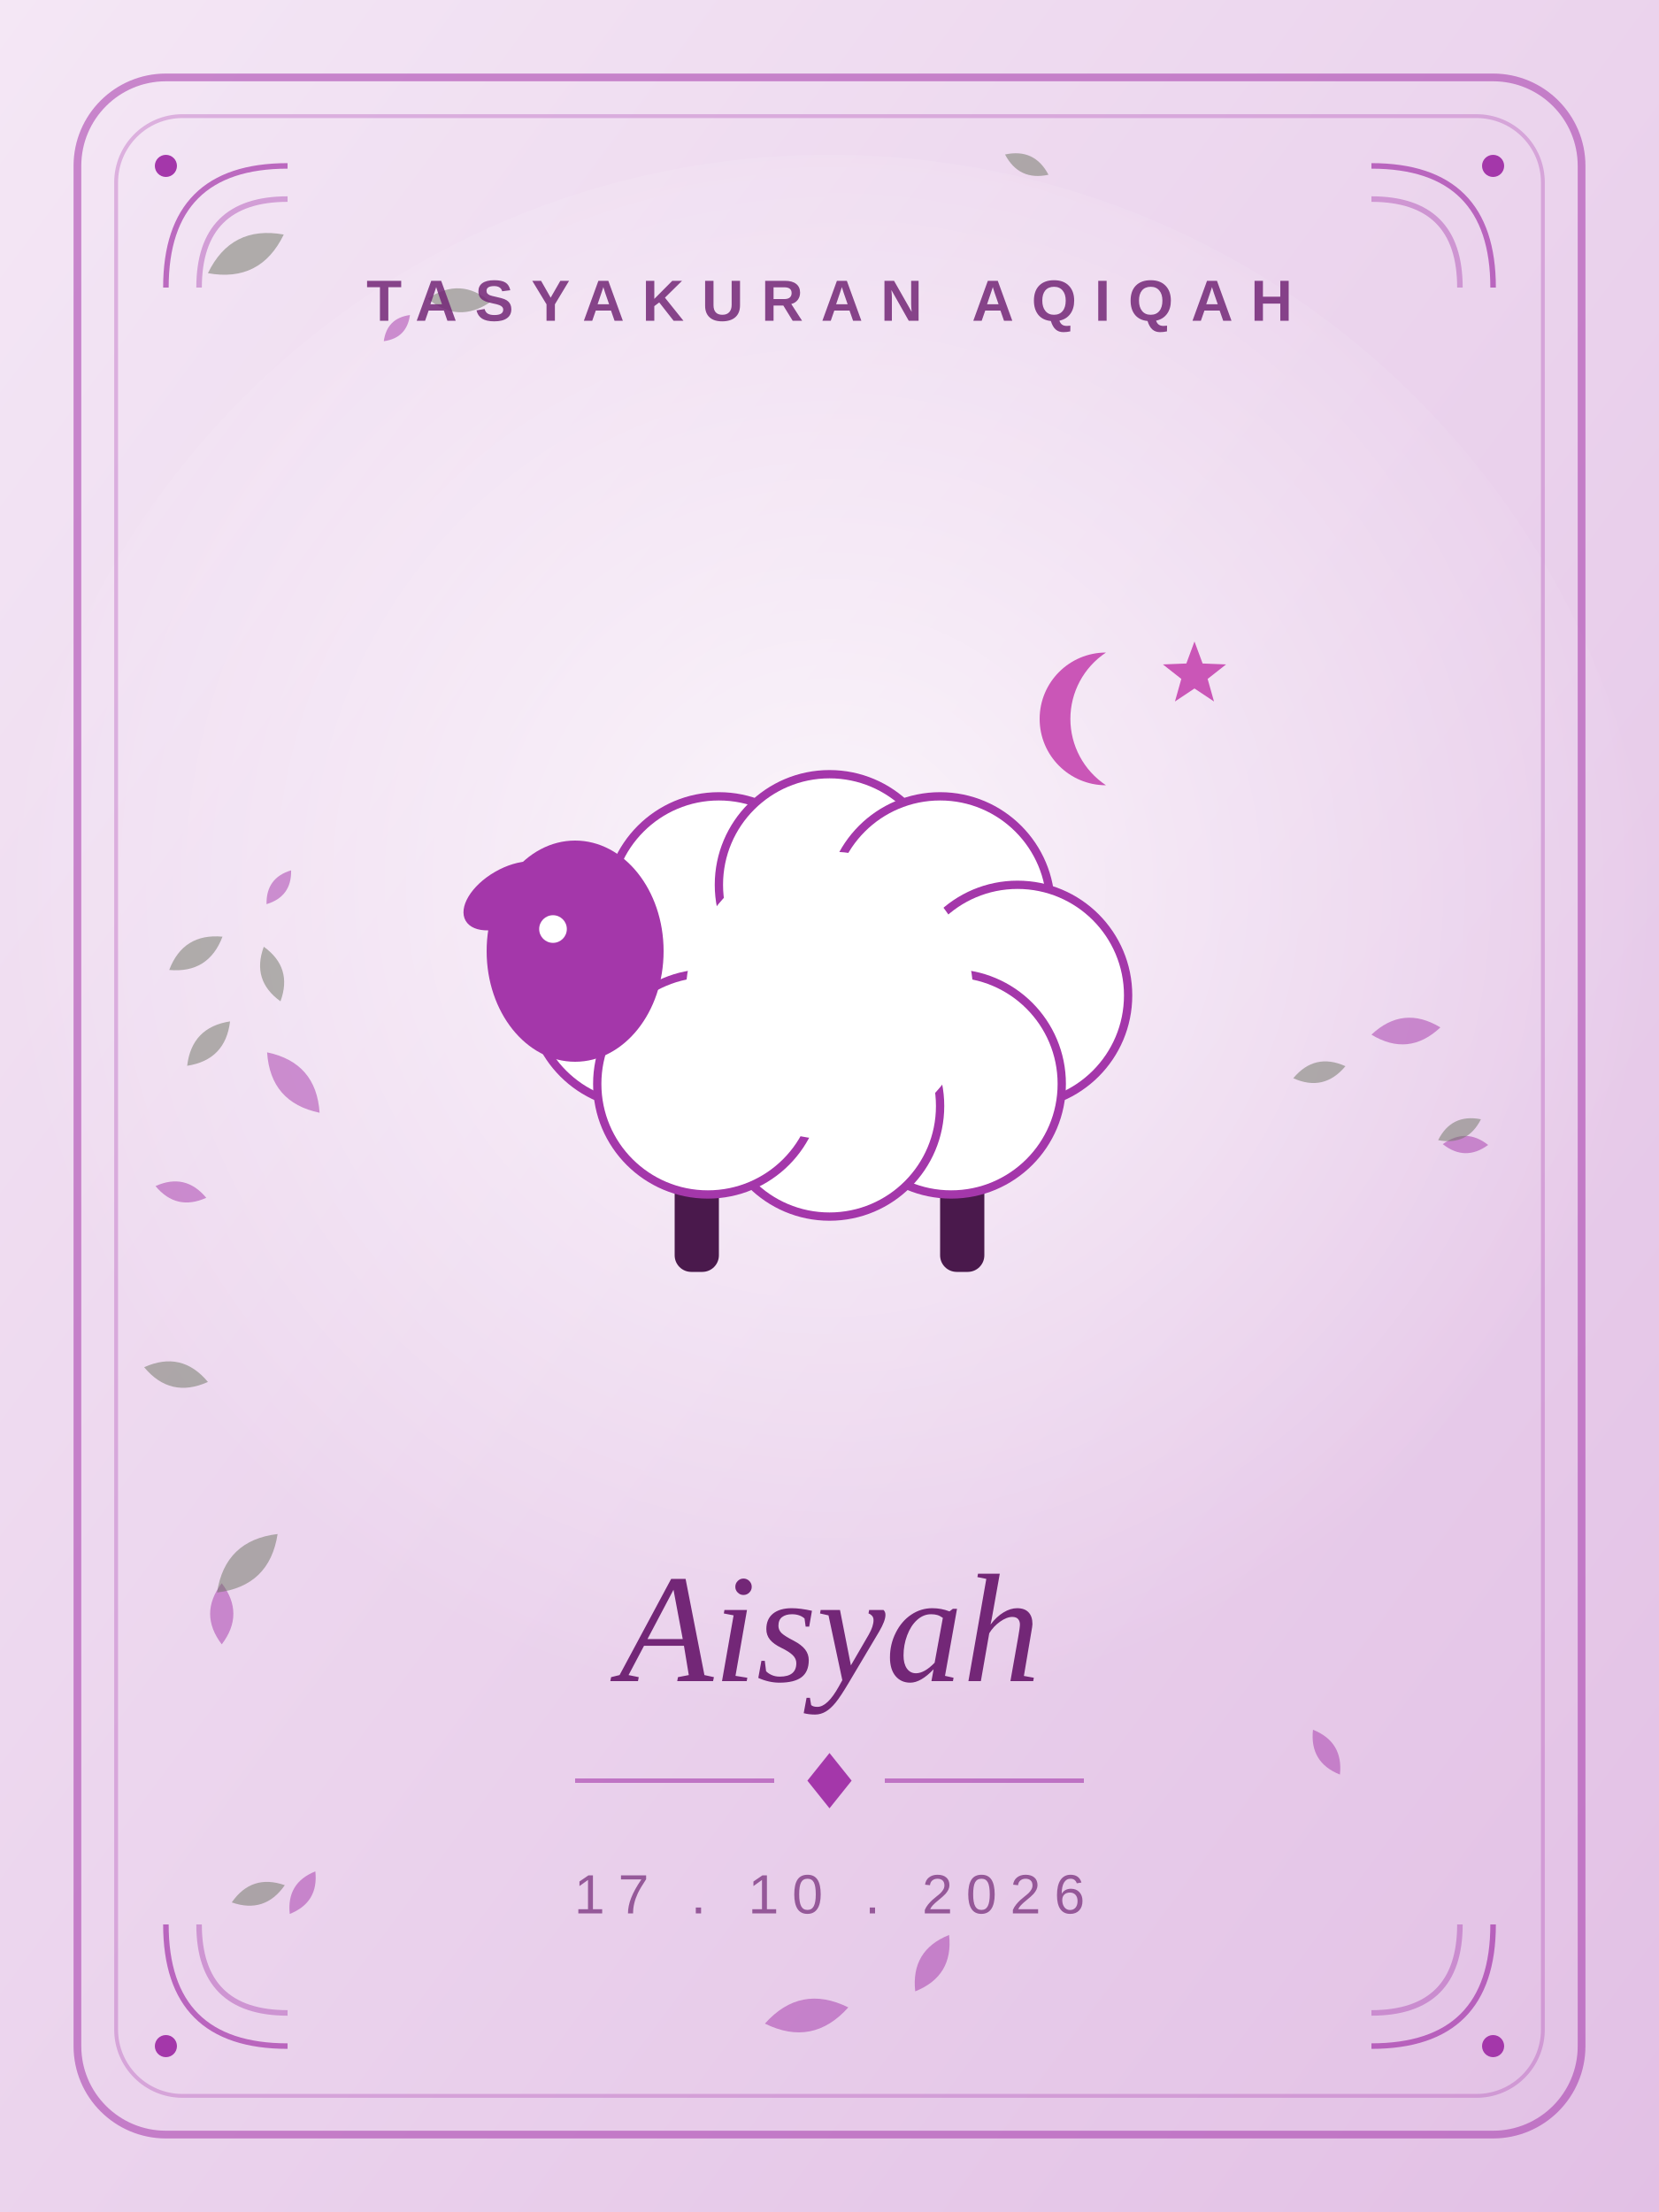
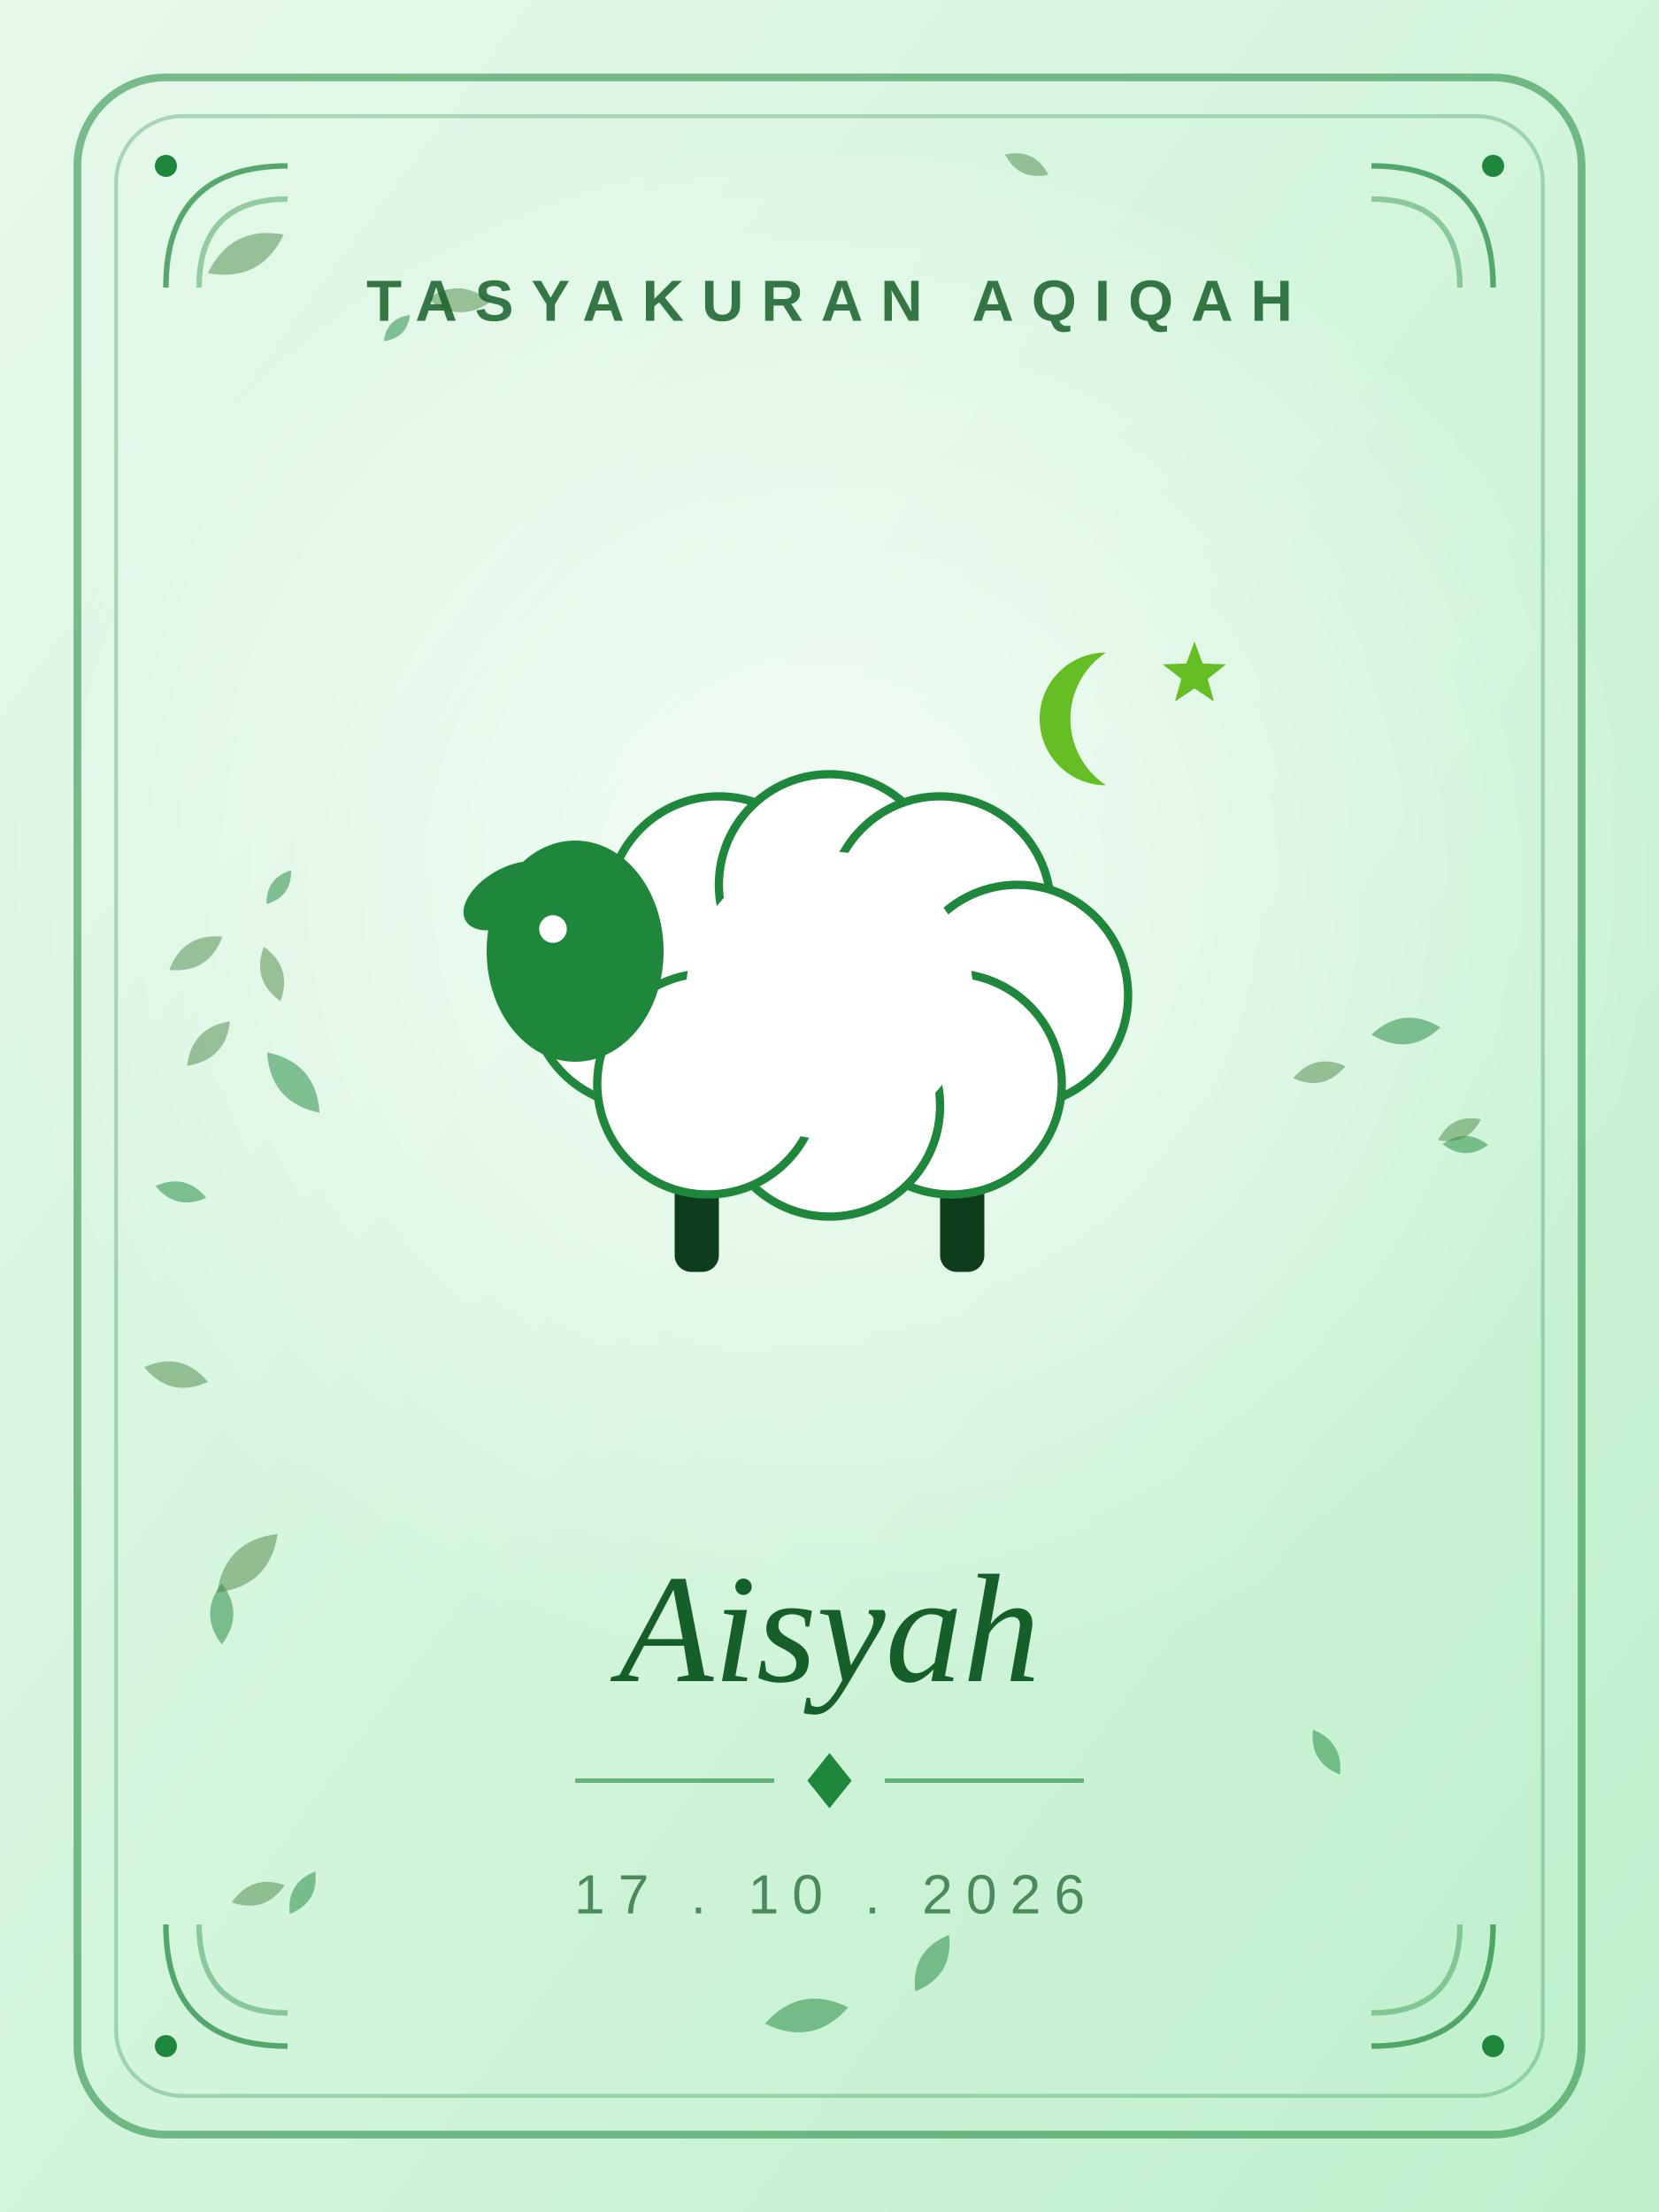
<svg xmlns="http://www.w3.org/2000/svg" viewBox="0 0 300 400" width="600" height="800">
  <defs>
    <linearGradient id="bg" x1="0" y1="0" x2="1" y2="1">
-       <stop offset="0" stop-color="#f4e7f5" />
-       <stop offset="1" stop-color="#e2c0e5" />
+       <stop offset="0" stop-color="#e6f9eb" />
+       <stop offset="1" stop-color="#bef0cb" />
    </linearGradient>
    <radialGradient id="glow" cx="0.5" cy="0.44" r="0.5">
      <stop offset="0" stop-color="#ffffff" stop-opacity="0.75" />
      <stop offset="1" stop-color="#ffffff" stop-opacity="0" />
    </radialGradient>
  </defs>
  <rect width="300" height="400" fill="url(#bg)" />
  <circle cx="150" cy="178" r="150" fill="url(#glow)" />
  <g>
-     <path d="M0 0 Q3.58 -4.711 0 -9.421 Q-3.58 -4.711 0 0 Z" fill="#a437aa" fill-opacity="0.5" transform="translate(37.3 216.6) rotate(283)" />
-     <path d="M0 0 Q3.922 -5.16 0 -10.321 Q-3.922 -5.16 0 0 Z" fill="#6d7562" fill-opacity="0.5" transform="translate(47.7 171.2) rotate(163)" />
-     <path d="M0 0 Q3.593 -4.728 0 -9.456 Q-3.593 -4.728 0 0 Z" fill="#a437aa" fill-opacity="0.5" transform="translate(242.3 320.9) rotate(329)" />
-     <path d="M0 0 Q4.241 -5.58 0 -11.16 Q-4.241 -5.58 0 0 Z" fill="#6d7562" fill-opacity="0.5" transform="translate(41.6 184.7) rotate(224)" />
-     <path d="M0 0 Q3.118 -4.102 0 -8.204 Q-3.118 -4.102 0 0 Z" fill="#a437aa" fill-opacity="0.5" transform="translate(260.9 206.9) rotate(91)" />
-     <path d="M0 0 Q5.848 -7.695 0 -15.39 Q-5.848 -7.695 0 0 Z" fill="#6d7562" fill-opacity="0.5" transform="translate(37.6 49.4) rotate(63)" />
-     <path d="M0 0 Q5.499 -7.235 0 -14.47 Q-5.499 -7.235 0 0 Z" fill="#a437aa" fill-opacity="0.5" transform="translate(48.3 190.3) rotate(139)" />
-     <path d="M0 0 Q3.679 -4.841 0 -9.682 Q-3.679 -4.841 0 0 Z" fill="#6d7562" fill-opacity="0.5" transform="translate(243.3 192.8) rotate(257)" />
-     <path d="M0 0 Q5.837 -7.68 0 -15.36 Q-5.837 -7.68 0 0 Z" fill="#a437aa" fill-opacity="0.5" transform="translate(153.4 363) rotate(259)" />
-     <path d="M0 0 Q4.317 -5.68 0 -11.36 Q-4.317 -5.68 0 0 Z" fill="#6d7562" fill-opacity="0.5" transform="translate(30.6 175.4) rotate(58)" />
-     <path d="M0 0 Q2.874 -3.781 0 -7.562 Q-2.874 -3.781 0 0 Z" fill="#a437aa" fill-opacity="0.5" transform="translate(48.2 163.5) rotate(36)" />
-     <path d="M0 0 Q3.294 -4.334 0 -8.667 Q-3.294 -4.334 0 0 Z" fill="#6d7562" fill-opacity="0.5" transform="translate(189.6 31.6) rotate(295)" />
-     <path d="M0 0 Q2.544 -3.347 0 -6.694 Q-2.544 -3.347 0 0 Z" fill="#a437aa" fill-opacity="0.5" transform="translate(69.4 61.7) rotate(45)" />
-     <path d="M0 0 Q3.831 -5.041 0 -10.083 Q-3.831 -5.041 0 0 Z" fill="#6d7562" fill-opacity="0.5" transform="translate(51.5 340.9) rotate(252)" />
-     <path d="M0 0 Q4.521 -5.948 0 -11.897 Q-4.521 -5.948 0 0 Z" fill="#a437aa" fill-opacity="0.5" transform="translate(165.5 360.1) rotate(31)" />
-     <path d="M0 0 Q3.273 -4.306 0 -8.612 Q-3.273 -4.306 0 0 Z" fill="#6d7562" fill-opacity="0.5" transform="translate(267.8 202.4) rotate(244)" />
-     <path d="M0 0 Q4.199 -5.525 0 -11.051 Q-4.199 -5.525 0 0 Z" fill="#a437aa" fill-opacity="0.5" transform="translate(40.1 286.3) rotate(180)" />
-     <path d="M0 0 Q5.787 -7.614 0 -15.228 Q-5.787 -7.614 0 0 Z" fill="#6d7562" fill-opacity="0.5" transform="translate(50.2 277.4) rotate(226)" />
-     <path d="M0 0 Q3.412 -4.489 0 -8.979 Q-3.412 -4.489 0 0 Z" fill="#a437aa" fill-opacity="0.5" transform="translate(52.4 346.1) rotate(31)" />
-     <path d="M0 0 Q4.498 -5.919 0 -11.837 Q-4.498 -5.919 0 0 Z" fill="#6d7562" fill-opacity="0.5" transform="translate(37.6 249.9) rotate(283)" />
-     <path d="M0 0 Q4.764 -6.268 0 -12.536 Q-4.764 -6.268 0 0 Z" fill="#a437aa" fill-opacity="0.5" transform="translate(248 187.1) rotate(84)" />
-     <path d="M0 0 Q4.318 -5.682 0 -11.364 Q-4.318 -5.682 0 0 Z" fill="#6d7562" fill-opacity="0.5" transform="translate(88.7 54.6) rotate(273)" />
+     <path d="M0 0 Q3.58 -4.711 0 -9.421 Q-3.58 -4.711 0 0 Z" fill="#1f873b" fill-opacity="0.5" transform="translate(37.3 216.6) rotate(283)" />
+     <path d="M0 0 Q3.922 -5.16 0 -10.321 Q-3.922 -5.16 0 0 Z" fill="#4c8946" fill-opacity="0.5" transform="translate(47.7 171.2) rotate(163)" />
+     <path d="M0 0 Q3.593 -4.728 0 -9.456 Q-3.593 -4.728 0 0 Z" fill="#1f873b" fill-opacity="0.5" transform="translate(242.3 320.9) rotate(329)" />
+     <path d="M0 0 Q4.241 -5.58 0 -11.16 Q-4.241 -5.58 0 0 Z" fill="#4c8946" fill-opacity="0.5" transform="translate(41.6 184.7) rotate(224)" />
+     <path d="M0 0 Q3.118 -4.102 0 -8.204 Q-3.118 -4.102 0 0 Z" fill="#1f873b" fill-opacity="0.5" transform="translate(260.9 206.9) rotate(91)" />
+     <path d="M0 0 Q5.848 -7.695 0 -15.39 Q-5.848 -7.695 0 0 Z" fill="#4c8946" fill-opacity="0.5" transform="translate(37.6 49.4) rotate(63)" />
+     <path d="M0 0 Q5.499 -7.235 0 -14.47 Q-5.499 -7.235 0 0 Z" fill="#1f873b" fill-opacity="0.5" transform="translate(48.3 190.3) rotate(139)" />
+     <path d="M0 0 Q3.679 -4.841 0 -9.682 Q-3.679 -4.841 0 0 Z" fill="#4c8946" fill-opacity="0.5" transform="translate(243.3 192.8) rotate(257)" />
+     <path d="M0 0 Q5.837 -7.68 0 -15.36 Q-5.837 -7.68 0 0 Z" fill="#1f873b" fill-opacity="0.5" transform="translate(153.4 363) rotate(259)" />
+     <path d="M0 0 Q4.317 -5.68 0 -11.36 Q-4.317 -5.68 0 0 Z" fill="#4c8946" fill-opacity="0.5" transform="translate(30.6 175.4) rotate(58)" />
+     <path d="M0 0 Q2.874 -3.781 0 -7.562 Q-2.874 -3.781 0 0 Z" fill="#1f873b" fill-opacity="0.5" transform="translate(48.2 163.5) rotate(36)" />
+     <path d="M0 0 Q3.294 -4.334 0 -8.667 Q-3.294 -4.334 0 0 Z" fill="#4c8946" fill-opacity="0.5" transform="translate(189.6 31.6) rotate(295)" />
+     <path d="M0 0 Q2.544 -3.347 0 -6.694 Q-2.544 -3.347 0 0 Z" fill="#1f873b" fill-opacity="0.5" transform="translate(69.4 61.7) rotate(45)" />
+     <path d="M0 0 Q3.831 -5.041 0 -10.083 Q-3.831 -5.041 0 0 Z" fill="#4c8946" fill-opacity="0.5" transform="translate(51.5 340.9) rotate(252)" />
+     <path d="M0 0 Q4.521 -5.948 0 -11.897 Q-4.521 -5.948 0 0 Z" fill="#1f873b" fill-opacity="0.5" transform="translate(165.5 360.1) rotate(31)" />
+     <path d="M0 0 Q3.273 -4.306 0 -8.612 Q-3.273 -4.306 0 0 Z" fill="#4c8946" fill-opacity="0.5" transform="translate(267.8 202.4) rotate(244)" />
+     <path d="M0 0 Q4.199 -5.525 0 -11.051 Q-4.199 -5.525 0 0 Z" fill="#1f873b" fill-opacity="0.5" transform="translate(40.1 286.3) rotate(180)" />
+     <path d="M0 0 Q5.787 -7.614 0 -15.228 Q-5.787 -7.614 0 0 Z" fill="#4c8946" fill-opacity="0.5" transform="translate(50.2 277.4) rotate(226)" />
+     <path d="M0 0 Q3.412 -4.489 0 -8.979 Q-3.412 -4.489 0 0 Z" fill="#1f873b" fill-opacity="0.5" transform="translate(52.4 346.1) rotate(31)" />
+     <path d="M0 0 Q4.498 -5.919 0 -11.837 Q-4.498 -5.919 0 0 Z" fill="#4c8946" fill-opacity="0.5" transform="translate(37.6 249.9) rotate(283)" />
+     <path d="M0 0 Q4.764 -6.268 0 -12.536 Q-4.764 -6.268 0 0 Z" fill="#1f873b" fill-opacity="0.5" transform="translate(248 187.1) rotate(84)" />
+     <path d="M0 0 Q4.318 -5.682 0 -11.364 Q-4.318 -5.682 0 0 Z" fill="#4c8946" fill-opacity="0.5" transform="translate(88.7 54.6) rotate(273)" />
  </g>
-   <rect x="14" y="14" width="272" height="372" rx="16" fill="none" stroke="#a437aa" stroke-opacity="0.55" stroke-width="1.4" />
-   <rect x="21" y="21" width="258" height="358" rx="12" fill="none" stroke="#a437aa" stroke-opacity="0.3" stroke-width="0.7" />
-   <g transform="translate(30 30) rotate(0)" fill="none" stroke="#a437aa" stroke-width="1" stroke-opacity="0.7">
+   <rect x="14" y="14" width="272" height="372" rx="16" fill="none" stroke="#1f873b" stroke-opacity="0.55" stroke-width="1.4" />
+   <rect x="21" y="21" width="258" height="358" rx="12" fill="none" stroke="#1f873b" stroke-opacity="0.3" stroke-width="0.7" />
+   <g transform="translate(30 30) rotate(0)" fill="none" stroke="#1f873b" stroke-width="1" stroke-opacity="0.7">
    <path d="M0 22 Q0 0 22 0" />
    <path d="M6 22 Q6 6 22 6" stroke-opacity="0.4" />
-     <circle cx="0" cy="0" r="2" fill="#a437aa" stroke="none" />
+     <circle cx="0" cy="0" r="2" fill="#1f873b" stroke="none" />
  </g>
-   <g transform="translate(270 30) rotate(90)" fill="none" stroke="#a437aa" stroke-width="1" stroke-opacity="0.7">
+   <g transform="translate(270 30) rotate(90)" fill="none" stroke="#1f873b" stroke-width="1" stroke-opacity="0.7">
    <path d="M0 22 Q0 0 22 0" />
    <path d="M6 22 Q6 6 22 6" stroke-opacity="0.4" />
-     <circle cx="0" cy="0" r="2" fill="#a437aa" stroke="none" />
+     <circle cx="0" cy="0" r="2" fill="#1f873b" stroke="none" />
  </g>
-   <g transform="translate(270 370) rotate(180)" fill="none" stroke="#a437aa" stroke-width="1" stroke-opacity="0.7">
+   <g transform="translate(270 370) rotate(180)" fill="none" stroke="#1f873b" stroke-width="1" stroke-opacity="0.7">
    <path d="M0 22 Q0 0 22 0" />
    <path d="M6 22 Q6 6 22 6" stroke-opacity="0.4" />
-     <circle cx="0" cy="0" r="2" fill="#a437aa" stroke="none" />
+     <circle cx="0" cy="0" r="2" fill="#1f873b" stroke="none" />
  </g>
-   <g transform="translate(30 370) rotate(270)" fill="none" stroke="#a437aa" stroke-width="1" stroke-opacity="0.7">
+   <g transform="translate(30 370) rotate(270)" fill="none" stroke="#1f873b" stroke-width="1" stroke-opacity="0.7">
    <path d="M0 22 Q0 0 22 0" />
    <path d="M6 22 Q6 6 22 6" stroke-opacity="0.4" />
-     <circle cx="0" cy="0" r="2" fill="#a437aa" stroke="none" />
+     <circle cx="0" cy="0" r="2" fill="#1f873b" stroke="none" />
  </g>
-   <text x="150" y="58" text-anchor="middle" font-family="'Helvetica Neue', Arial, sans-serif" font-size="10.5" font-weight="600" letter-spacing="3.2" fill="#732777" fill-opacity="0.85">TASYAKURAN AQIQAH</text>
+   <text x="150" y="58" text-anchor="middle" font-family="'Helvetica Neue', Arial, sans-serif" font-size="10.5" font-weight="600" letter-spacing="3.2" fill="#165f29" fill-opacity="0.85">TASYAKURAN AQIQAH</text>
  <g transform="translate(150 180)">
-     <rect x="-28" y="20" width="8" height="30" rx="3" fill="#4a194c" />
-     <rect x="20" y="20" width="8" height="30" rx="3" fill="#4a194c" />
-     <g fill="#ffffff" stroke="#a437aa" stroke-width="1.5">
+     <rect x="-28" y="20" width="8" height="30" rx="3" fill="#0e3d1b" />
+     <rect x="20" y="20" width="8" height="30" rx="3" fill="#0e3d1b" />
+     <g fill="#ffffff" stroke="#1f873b" stroke-width="1.5">
      <circle cx="-34" cy="0" r="20" />
      <circle cx="-20" cy="-16" r="20" />
      <circle cx="0" cy="-20" r="20" />
      <circle cx="20" cy="-16" r="20" />
      <circle cx="34" cy="0" r="20" />
      <circle cx="22" cy="16" r="20" />
      <circle cx="0" cy="20" r="20" />
      <circle cx="-22" cy="16" r="20" />
      <circle cx="0" cy="0" r="20" />
    </g>
    <circle r="26" fill="#ffffff" />
-     <ellipse cx="-46" cy="-8" rx="16" ry="20" fill="#a437aa" />
-     <ellipse cx="-58" cy="-18" rx="9" ry="5" fill="#a437aa" transform="rotate(-30 -58 -18)" />
+     <ellipse cx="-46" cy="-8" rx="16" ry="20" fill="#1f873b" />
+     <ellipse cx="-58" cy="-18" rx="9" ry="5" fill="#1f873b" transform="rotate(-30 -58 -18)" />
    <circle cx="-50" cy="-12" r="2.5" fill="#ffffff" />
-     <path d="M50 -62 A12 12 0 1 0 50 -38 A14.4 14.4 0 0 1 50 -62 Z" fill="#ca56b7" />
-     <path d="M66 -64 L67.47 -60.02 L71.71 -59.85 L68.38 -57.23 L69.53 -53.15 L66 -55.5 L62.47 -53.15 L63.62 -57.23 L60.29 -59.85 L64.53 -60.02 Z" fill="#ca56b7" />
+     <path d="M50 -62 A12 12 0 1 0 50 -38 A14.4 14.4 0 0 1 50 -62 Z" fill="#64be24" />
+     <path d="M66 -64 L67.47 -60.02 L71.71 -59.85 L68.38 -57.23 L69.53 -53.15 L66 -55.5 L62.47 -53.15 L63.62 -57.23 L60.29 -59.85 L64.53 -60.02 Z" fill="#64be24" />
  </g>
-   <text x="150" y="304" text-anchor="middle" font-family="Georgia, 'Times New Roman', serif" font-style="italic" font-size="28" fill="#732777">Aisyah</text>
-   <g fill="#a437aa" stroke="#a437aa">
+   <text x="150" y="304" text-anchor="middle" font-family="Georgia, 'Times New Roman', serif" font-style="italic" font-size="28" fill="#165f29">Aisyah</text>
+   <g fill="#1f873b" stroke="#1f873b">
    <line x1="104" y1="322" x2="140" y2="322" stroke-width="0.8" stroke-opacity="0.6" />
    <line x1="160" y1="322" x2="196" y2="322" stroke-width="0.8" stroke-opacity="0.6" />
    <path d="M150 317 L154 322 L150 327 L146 322 Z" stroke="none" />
  </g>
-   <text x="150" y="346" text-anchor="middle" font-family="'Helvetica Neue', Arial, sans-serif" font-size="10" letter-spacing="2.4" fill="#732777" fill-opacity="0.7">17 . 10 . 2026</text>
+   <text x="150" y="346" text-anchor="middle" font-family="'Helvetica Neue', Arial, sans-serif" font-size="10" letter-spacing="2.4" fill="#165f29" fill-opacity="0.7">17 . 10 . 2026</text>
</svg>
